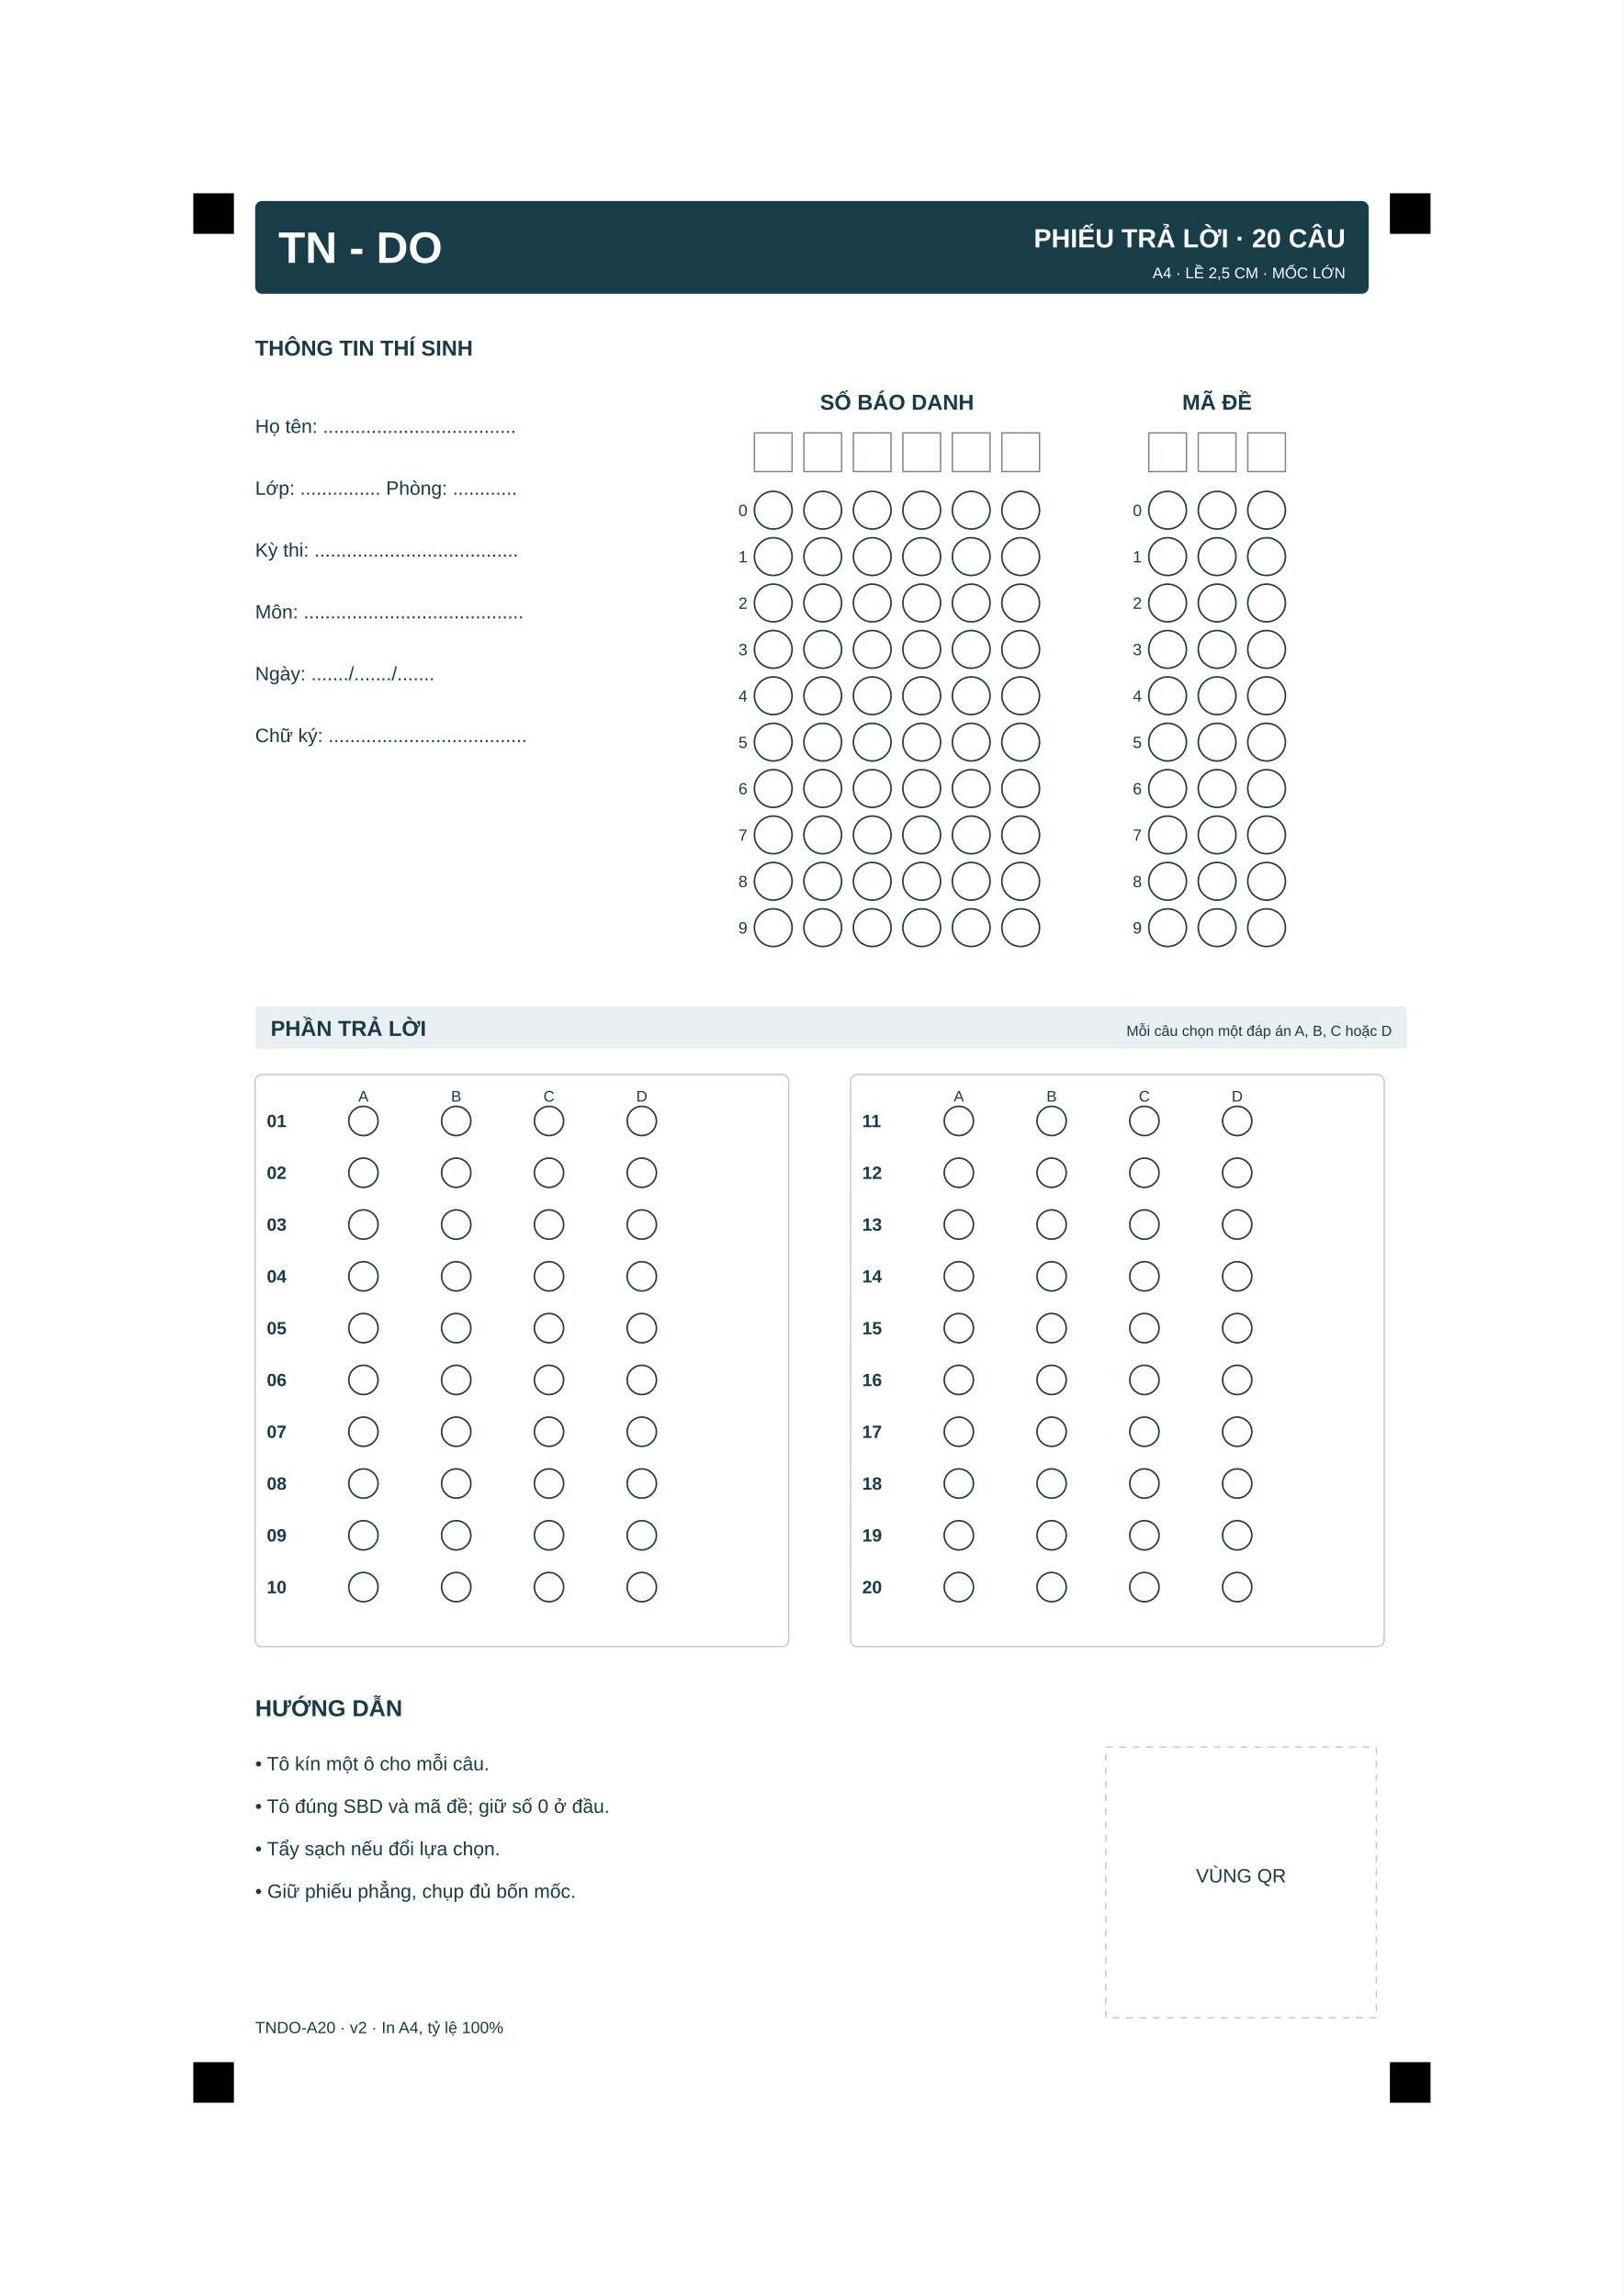
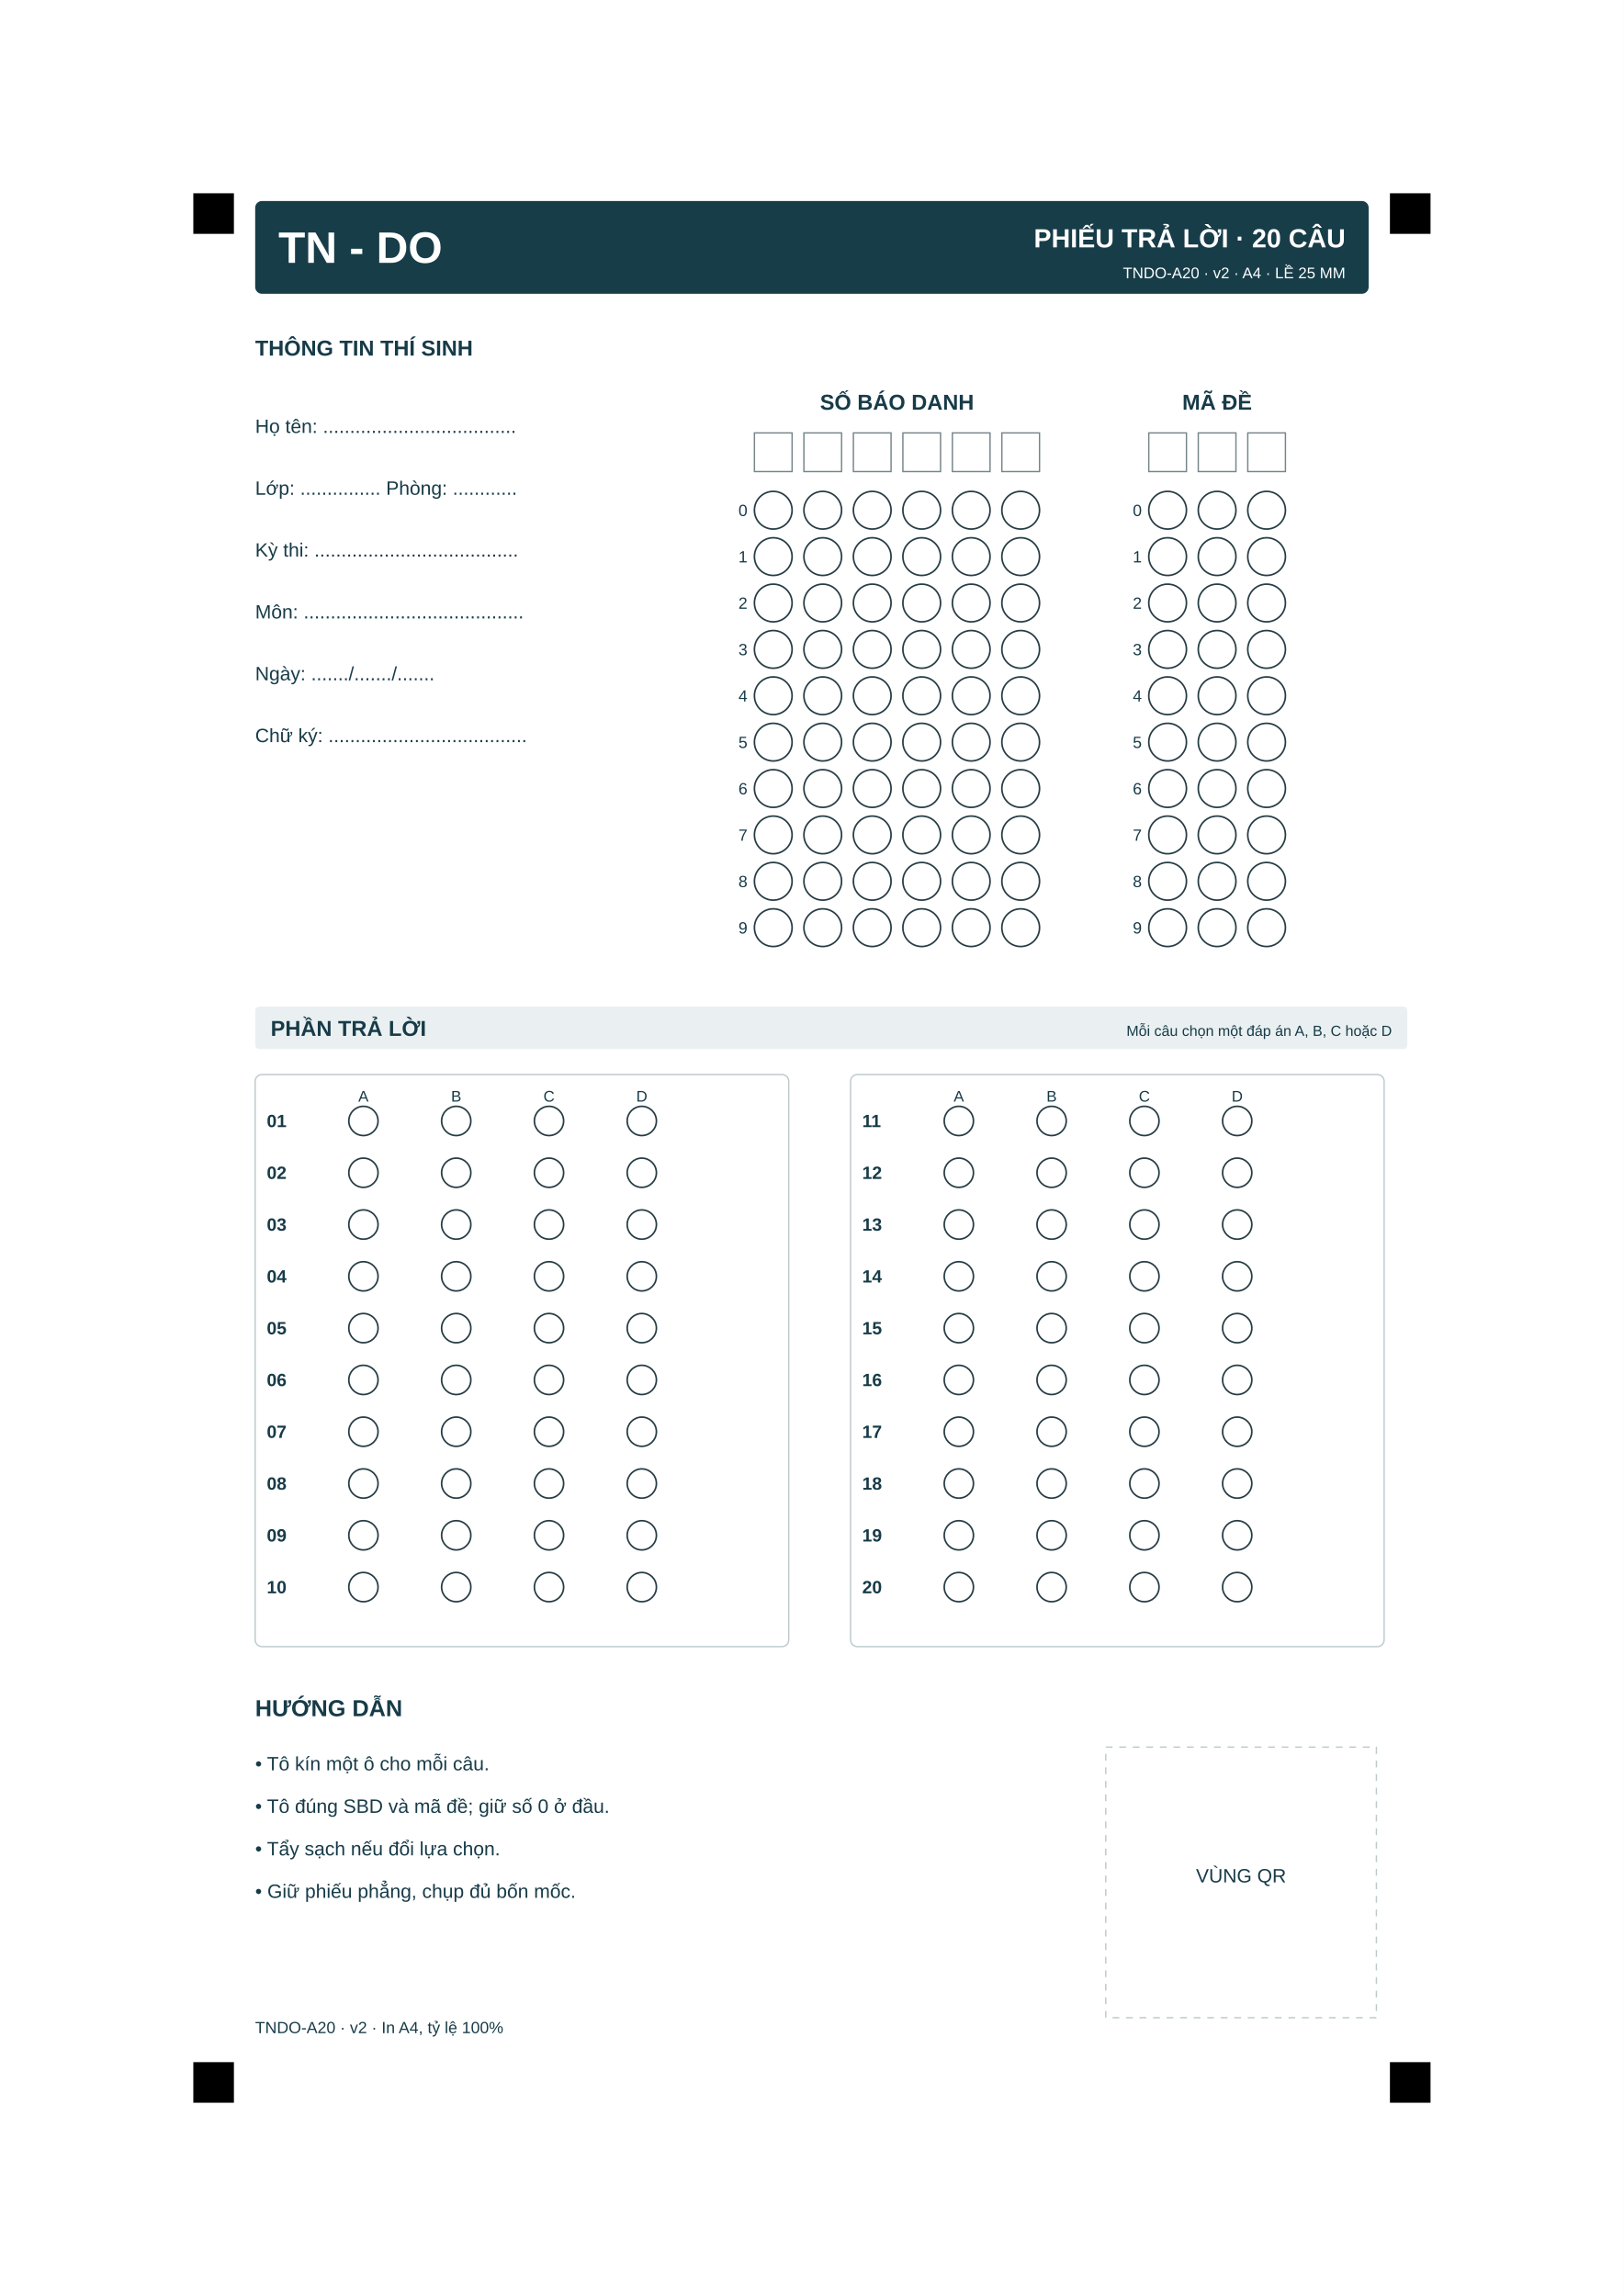
<svg xmlns="http://www.w3.org/2000/svg" width="1200" height="1697" viewBox="0 0 1200 1697" role="img" aria-label="TN - DO · A4 20 câu">
  <rect x="0" y="0" width="1200" height="1697" fill="white" />
  <rect x="188.571" y="148.559" width="822.857" height="68.566" rx="5" fill="#173d49" />
  <text x="205.714" y="194.269" font-family="Arial,sans-serif" font-size="32.571" fill="#173b48" font-weight="700" style="fill:white">TN - DO</text>
  <text x="994.286" y="182.842" font-family="Arial,sans-serif" font-size="19.429" fill="#173b48" font-weight="700" text-anchor="end" style="fill:white">PHIẾU TRẢ LỜI · 20 CÂU</text>
-   <text x="994.286" y="205.697" font-family="Arial,sans-serif" font-size="11.429" fill="#173b48" text-anchor="end" style="fill:white">A4 · LỀ 2,5 CM · MỐC LỚN</text>
+   <text x="994.286" y="205.697" font-family="Arial,sans-serif" font-size="11.429" fill="#173b48" text-anchor="end" style="fill:white">TNDO-A20 · v2 · A4 · LỀ 25 MM</text>
  <text x="188.571" y="262.835" font-family="Arial,sans-serif" font-size="16" fill="#173b48" font-weight="700">THÔNG TIN THÍ SINH</text>
  <text x="188.571" y="319.973" font-family="Arial,sans-serif" font-size="14.286" fill="#173b48">Họ tên: ....................................</text>
  <text x="188.571" y="365.684" font-family="Arial,sans-serif" font-size="14.286" fill="#173b48">Lớp: ............... Phòng: ............</text>
  <text x="188.571" y="411.394" font-family="Arial,sans-serif" font-size="14.286" fill="#173b48">Kỳ thi: ......................................</text>
  <text x="188.571" y="457.104" font-family="Arial,sans-serif" font-size="14.286" fill="#173b48">Môn: .........................................</text>
  <text x="188.571" y="502.815" font-family="Arial,sans-serif" font-size="14.286" fill="#173b48">Ngày: ......./......./.......</text>
  <text x="188.571" y="548.525" font-family="Arial,sans-serif" font-size="14.286" fill="#173b48">Chữ ký: .....................................</text>
  <text x="662.857" y="302.832" font-family="Arial,sans-serif" font-size="16" fill="#173b48" font-weight="700" text-anchor="middle">SỐ BÁO DANH</text>
  <rect x="557.509" y="319.973" width="27.84" height="28.569" fill="white" stroke="#76858a" stroke-width="1" />
  <circle cx="571.429" cy="377.111" r="13.92" fill="white" stroke="#273d45" stroke-width="1.2" />
  <circle cx="571.429" cy="411.394" r="13.92" fill="white" stroke="#273d45" stroke-width="1.2" />
  <circle cx="571.429" cy="445.677" r="13.92" fill="white" stroke="#273d45" stroke-width="1.2" />
  <circle cx="571.429" cy="479.96" r="13.92" fill="white" stroke="#273d45" stroke-width="1.2" />
  <circle cx="571.429" cy="514.242" r="13.92" fill="white" stroke="#273d45" stroke-width="1.2" />
  <circle cx="571.429" cy="548.525" r="13.92" fill="white" stroke="#273d45" stroke-width="1.2" />
  <circle cx="571.429" cy="582.808" r="13.92" fill="white" stroke="#273d45" stroke-width="1.2" />
  <circle cx="571.429" cy="617.091" r="13.92" fill="white" stroke="#273d45" stroke-width="1.2" />
  <circle cx="571.429" cy="651.374" r="13.92" fill="white" stroke="#273d45" stroke-width="1.2" />
  <circle cx="571.429" cy="685.657" r="13.92" fill="white" stroke="#273d45" stroke-width="1.2" />
  <rect x="594.08" y="319.973" width="27.84" height="28.569" fill="white" stroke="#76858a" stroke-width="1" />
  <circle cx="608" cy="377.111" r="13.92" fill="white" stroke="#273d45" stroke-width="1.2" />
  <circle cx="608" cy="411.394" r="13.92" fill="white" stroke="#273d45" stroke-width="1.2" />
  <circle cx="608" cy="445.677" r="13.92" fill="white" stroke="#273d45" stroke-width="1.2" />
  <circle cx="608" cy="479.96" r="13.92" fill="white" stroke="#273d45" stroke-width="1.2" />
  <circle cx="608" cy="514.242" r="13.92" fill="white" stroke="#273d45" stroke-width="1.2" />
  <circle cx="608" cy="548.525" r="13.92" fill="white" stroke="#273d45" stroke-width="1.2" />
  <circle cx="608" cy="582.808" r="13.92" fill="white" stroke="#273d45" stroke-width="1.2" />
  <circle cx="608" cy="617.091" r="13.92" fill="white" stroke="#273d45" stroke-width="1.2" />
  <circle cx="608" cy="651.374" r="13.92" fill="white" stroke="#273d45" stroke-width="1.2" />
  <circle cx="608" cy="685.657" r="13.92" fill="white" stroke="#273d45" stroke-width="1.2" />
  <rect x="630.651" y="319.973" width="27.84" height="28.569" fill="white" stroke="#76858a" stroke-width="1" />
  <circle cx="644.571" cy="377.111" r="13.92" fill="white" stroke="#273d45" stroke-width="1.2" />
  <circle cx="644.571" cy="411.394" r="13.92" fill="white" stroke="#273d45" stroke-width="1.2" />
  <circle cx="644.571" cy="445.677" r="13.92" fill="white" stroke="#273d45" stroke-width="1.2" />
  <circle cx="644.571" cy="479.96" r="13.92" fill="white" stroke="#273d45" stroke-width="1.2" />
  <circle cx="644.571" cy="514.242" r="13.92" fill="white" stroke="#273d45" stroke-width="1.2" />
  <circle cx="644.571" cy="548.525" r="13.92" fill="white" stroke="#273d45" stroke-width="1.2" />
  <circle cx="644.571" cy="582.808" r="13.92" fill="white" stroke="#273d45" stroke-width="1.2" />
  <circle cx="644.571" cy="617.091" r="13.92" fill="white" stroke="#273d45" stroke-width="1.2" />
  <circle cx="644.571" cy="651.374" r="13.92" fill="white" stroke="#273d45" stroke-width="1.2" />
  <circle cx="644.571" cy="685.657" r="13.92" fill="white" stroke="#273d45" stroke-width="1.2" />
  <rect x="667.223" y="319.973" width="27.84" height="28.569" fill="white" stroke="#76858a" stroke-width="1" />
  <circle cx="681.143" cy="377.111" r="13.92" fill="white" stroke="#273d45" stroke-width="1.2" />
  <circle cx="681.143" cy="411.394" r="13.92" fill="white" stroke="#273d45" stroke-width="1.2" />
  <circle cx="681.143" cy="445.677" r="13.92" fill="white" stroke="#273d45" stroke-width="1.2" />
  <circle cx="681.143" cy="479.96" r="13.92" fill="white" stroke="#273d45" stroke-width="1.2" />
  <circle cx="681.143" cy="514.242" r="13.92" fill="white" stroke="#273d45" stroke-width="1.2" />
  <circle cx="681.143" cy="548.525" r="13.92" fill="white" stroke="#273d45" stroke-width="1.2" />
  <circle cx="681.143" cy="582.808" r="13.92" fill="white" stroke="#273d45" stroke-width="1.2" />
  <circle cx="681.143" cy="617.091" r="13.92" fill="white" stroke="#273d45" stroke-width="1.2" />
  <circle cx="681.143" cy="651.374" r="13.92" fill="white" stroke="#273d45" stroke-width="1.2" />
  <circle cx="681.143" cy="685.657" r="13.92" fill="white" stroke="#273d45" stroke-width="1.2" />
  <rect x="703.794" y="319.973" width="27.84" height="28.569" fill="white" stroke="#76858a" stroke-width="1" />
  <circle cx="717.714" cy="377.111" r="13.92" fill="white" stroke="#273d45" stroke-width="1.2" />
  <circle cx="717.714" cy="411.394" r="13.92" fill="white" stroke="#273d45" stroke-width="1.2" />
  <circle cx="717.714" cy="445.677" r="13.92" fill="white" stroke="#273d45" stroke-width="1.2" />
  <circle cx="717.714" cy="479.96" r="13.92" fill="white" stroke="#273d45" stroke-width="1.2" />
  <circle cx="717.714" cy="514.242" r="13.92" fill="white" stroke="#273d45" stroke-width="1.2" />
  <circle cx="717.714" cy="548.525" r="13.92" fill="white" stroke="#273d45" stroke-width="1.2" />
  <circle cx="717.714" cy="582.808" r="13.92" fill="white" stroke="#273d45" stroke-width="1.2" />
  <circle cx="717.714" cy="617.091" r="13.92" fill="white" stroke="#273d45" stroke-width="1.2" />
  <circle cx="717.714" cy="651.374" r="13.92" fill="white" stroke="#273d45" stroke-width="1.2" />
  <circle cx="717.714" cy="685.657" r="13.92" fill="white" stroke="#273d45" stroke-width="1.2" />
  <rect x="740.366" y="319.973" width="27.84" height="28.569" fill="white" stroke="#76858a" stroke-width="1" />
  <circle cx="754.286" cy="377.111" r="13.92" fill="white" stroke="#273d45" stroke-width="1.2" />
  <circle cx="754.286" cy="411.394" r="13.92" fill="white" stroke="#273d45" stroke-width="1.2" />
  <circle cx="754.286" cy="445.677" r="13.92" fill="white" stroke="#273d45" stroke-width="1.2" />
  <circle cx="754.286" cy="479.96" r="13.92" fill="white" stroke="#273d45" stroke-width="1.2" />
  <circle cx="754.286" cy="514.242" r="13.92" fill="white" stroke="#273d45" stroke-width="1.2" />
  <circle cx="754.286" cy="548.525" r="13.92" fill="white" stroke="#273d45" stroke-width="1.2" />
  <circle cx="754.286" cy="582.808" r="13.92" fill="white" stroke="#273d45" stroke-width="1.2" />
  <circle cx="754.286" cy="617.091" r="13.92" fill="white" stroke="#273d45" stroke-width="1.2" />
  <circle cx="754.286" cy="651.374" r="13.92" fill="white" stroke="#273d45" stroke-width="1.2" />
  <circle cx="754.286" cy="685.657" r="13.92" fill="white" stroke="#273d45" stroke-width="1.2" />
  <text x="552.366" y="381.396" font-family="Arial,sans-serif" font-size="12" fill="#173b48" text-anchor="end">0</text>
  <text x="552.366" y="415.679" font-family="Arial,sans-serif" font-size="12" fill="#173b48" text-anchor="end">1</text>
  <text x="552.366" y="449.962" font-family="Arial,sans-serif" font-size="12" fill="#173b48" text-anchor="end">2</text>
  <text x="552.366" y="484.245" font-family="Arial,sans-serif" font-size="12" fill="#173b48" text-anchor="end">3</text>
  <text x="552.366" y="518.528" font-family="Arial,sans-serif" font-size="12" fill="#173b48" text-anchor="end">4</text>
  <text x="552.366" y="552.811" font-family="Arial,sans-serif" font-size="12" fill="#173b48" text-anchor="end">5</text>
  <text x="552.366" y="587.093" font-family="Arial,sans-serif" font-size="12" fill="#173b48" text-anchor="end">6</text>
  <text x="552.366" y="621.376" font-family="Arial,sans-serif" font-size="12" fill="#173b48" text-anchor="end">7</text>
  <text x="552.366" y="655.659" font-family="Arial,sans-serif" font-size="12" fill="#173b48" text-anchor="end">8</text>
  <text x="552.366" y="689.942" font-family="Arial,sans-serif" font-size="12" fill="#173b48" text-anchor="end">9</text>
  <text x="899.429" y="302.832" font-family="Arial,sans-serif" font-size="16" fill="#173b48" font-weight="700" text-anchor="middle">MÃ ĐỀ</text>
  <rect x="848.937" y="319.973" width="27.84" height="28.569" fill="white" stroke="#76858a" stroke-width="1" />
  <circle cx="862.857" cy="377.111" r="13.92" fill="white" stroke="#273d45" stroke-width="1.2" />
  <circle cx="862.857" cy="411.394" r="13.92" fill="white" stroke="#273d45" stroke-width="1.2" />
  <circle cx="862.857" cy="445.677" r="13.92" fill="white" stroke="#273d45" stroke-width="1.2" />
  <circle cx="862.857" cy="479.96" r="13.92" fill="white" stroke="#273d45" stroke-width="1.2" />
  <circle cx="862.857" cy="514.242" r="13.92" fill="white" stroke="#273d45" stroke-width="1.2" />
  <circle cx="862.857" cy="548.525" r="13.92" fill="white" stroke="#273d45" stroke-width="1.2" />
  <circle cx="862.857" cy="582.808" r="13.92" fill="white" stroke="#273d45" stroke-width="1.2" />
  <circle cx="862.857" cy="617.091" r="13.92" fill="white" stroke="#273d45" stroke-width="1.2" />
  <circle cx="862.857" cy="651.374" r="13.92" fill="white" stroke="#273d45" stroke-width="1.2" />
  <circle cx="862.857" cy="685.657" r="13.92" fill="white" stroke="#273d45" stroke-width="1.2" />
  <rect x="885.509" y="319.973" width="27.84" height="28.569" fill="white" stroke="#76858a" stroke-width="1" />
  <circle cx="899.429" cy="377.111" r="13.92" fill="white" stroke="#273d45" stroke-width="1.2" />
  <circle cx="899.429" cy="411.394" r="13.92" fill="white" stroke="#273d45" stroke-width="1.2" />
  <circle cx="899.429" cy="445.677" r="13.92" fill="white" stroke="#273d45" stroke-width="1.2" />
  <circle cx="899.429" cy="479.96" r="13.92" fill="white" stroke="#273d45" stroke-width="1.2" />
  <circle cx="899.429" cy="514.242" r="13.92" fill="white" stroke="#273d45" stroke-width="1.2" />
  <circle cx="899.429" cy="548.525" r="13.92" fill="white" stroke="#273d45" stroke-width="1.2" />
  <circle cx="899.429" cy="582.808" r="13.92" fill="white" stroke="#273d45" stroke-width="1.2" />
  <circle cx="899.429" cy="617.091" r="13.92" fill="white" stroke="#273d45" stroke-width="1.2" />
  <circle cx="899.429" cy="651.374" r="13.92" fill="white" stroke="#273d45" stroke-width="1.2" />
  <circle cx="899.429" cy="685.657" r="13.92" fill="white" stroke="#273d45" stroke-width="1.2" />
  <rect x="922.08" y="319.973" width="27.84" height="28.569" fill="white" stroke="#76858a" stroke-width="1" />
  <circle cx="936" cy="377.111" r="13.92" fill="white" stroke="#273d45" stroke-width="1.2" />
  <circle cx="936" cy="411.394" r="13.92" fill="white" stroke="#273d45" stroke-width="1.2" />
  <circle cx="936" cy="445.677" r="13.92" fill="white" stroke="#273d45" stroke-width="1.2" />
  <circle cx="936" cy="479.96" r="13.92" fill="white" stroke="#273d45" stroke-width="1.2" />
  <circle cx="936" cy="514.242" r="13.92" fill="white" stroke="#273d45" stroke-width="1.2" />
  <circle cx="936" cy="548.525" r="13.92" fill="white" stroke="#273d45" stroke-width="1.2" />
  <circle cx="936" cy="582.808" r="13.92" fill="white" stroke="#273d45" stroke-width="1.2" />
  <circle cx="936" cy="617.091" r="13.92" fill="white" stroke="#273d45" stroke-width="1.2" />
  <circle cx="936" cy="651.374" r="13.92" fill="white" stroke="#273d45" stroke-width="1.2" />
  <circle cx="936" cy="685.657" r="13.92" fill="white" stroke="#273d45" stroke-width="1.2" />
  <text x="843.794" y="381.396" font-family="Arial,sans-serif" font-size="12" fill="#173b48" text-anchor="end">0</text>
  <text x="843.794" y="415.679" font-family="Arial,sans-serif" font-size="12" fill="#173b48" text-anchor="end">1</text>
  <text x="843.794" y="449.962" font-family="Arial,sans-serif" font-size="12" fill="#173b48" text-anchor="end">2</text>
  <text x="843.794" y="484.245" font-family="Arial,sans-serif" font-size="12" fill="#173b48" text-anchor="end">3</text>
  <text x="843.794" y="518.528" font-family="Arial,sans-serif" font-size="12" fill="#173b48" text-anchor="end">4</text>
  <text x="843.794" y="552.811" font-family="Arial,sans-serif" font-size="12" fill="#173b48" text-anchor="end">5</text>
  <text x="843.794" y="587.093" font-family="Arial,sans-serif" font-size="12" fill="#173b48" text-anchor="end">6</text>
  <text x="843.794" y="621.376" font-family="Arial,sans-serif" font-size="12" fill="#173b48" text-anchor="end">7</text>
  <text x="843.794" y="655.659" font-family="Arial,sans-serif" font-size="12" fill="#173b48" text-anchor="end">8</text>
  <text x="843.794" y="689.942" font-family="Arial,sans-serif" font-size="12" fill="#173b48" text-anchor="end">9</text>
  <rect x="188.571" y="743.937" width="851.429" height="31.426" rx="3" fill="#eaf0f1" />
  <text x="200" y="765.65" font-family="Arial,sans-serif" font-size="16" fill="#173b48" font-weight="700">PHẦN TRẢ LỜI</text>
  <text x="1028.571" y="765.65" font-family="Arial,sans-serif" font-size="10.857" fill="#173b48" text-anchor="end">Mỗi câu chọn một đáp án A, B, C hoặc D</text>
  <rect x="188.571" y="794.219" width="394.286" height="422.822" rx="5" fill="white" stroke="#bdcacc" stroke-width="1" />
  <text x="268.571" y="814.217" font-family="Arial,sans-serif" font-size="11.429" fill="#173b48" text-anchor="middle">A</text>
  <text x="337.143" y="814.217" font-family="Arial,sans-serif" font-size="11.429" fill="#173b48" text-anchor="middle">B</text>
  <text x="405.714" y="814.217" font-family="Arial,sans-serif" font-size="11.429" fill="#173b48" text-anchor="middle">C</text>
  <text x="474.286" y="814.217" font-family="Arial,sans-serif" font-size="11.429" fill="#173b48" text-anchor="middle">D</text>
  <text x="197.143" y="833.073" font-family="Arial,sans-serif" font-size="13.143" fill="#173b48" font-weight="700">01</text>
  <circle cx="268.571" cy="828.502" r="10.8" fill="white" stroke="#273d45" stroke-width="1.2" />
  <circle cx="337.143" cy="828.502" r="10.8" fill="white" stroke="#273d45" stroke-width="1.2" />
  <circle cx="405.714" cy="828.502" r="10.8" fill="white" stroke="#273d45" stroke-width="1.2" />
  <circle cx="474.286" cy="828.502" r="10.8" fill="white" stroke="#273d45" stroke-width="1.2" />
  <text x="197.143" y="871.355" font-family="Arial,sans-serif" font-size="13.143" fill="#173b48" font-weight="700">02</text>
  <circle cx="268.571" cy="866.784" r="10.8" fill="white" stroke="#273d45" stroke-width="1.2" />
  <circle cx="337.143" cy="866.784" r="10.8" fill="white" stroke="#273d45" stroke-width="1.2" />
  <circle cx="405.714" cy="866.784" r="10.8" fill="white" stroke="#273d45" stroke-width="1.2" />
  <circle cx="474.286" cy="866.784" r="10.8" fill="white" stroke="#273d45" stroke-width="1.2" />
  <text x="197.143" y="909.638" font-family="Arial,sans-serif" font-size="13.143" fill="#173b48" font-weight="700">03</text>
  <circle cx="268.571" cy="905.067" r="10.8" fill="white" stroke="#273d45" stroke-width="1.2" />
  <circle cx="337.143" cy="905.067" r="10.8" fill="white" stroke="#273d45" stroke-width="1.2" />
  <circle cx="405.714" cy="905.067" r="10.8" fill="white" stroke="#273d45" stroke-width="1.2" />
  <circle cx="474.286" cy="905.067" r="10.8" fill="white" stroke="#273d45" stroke-width="1.2" />
  <text x="197.143" y="947.92" font-family="Arial,sans-serif" font-size="13.143" fill="#173b48" font-weight="700">04</text>
  <circle cx="268.571" cy="943.349" r="10.8" fill="white" stroke="#273d45" stroke-width="1.2" />
  <circle cx="337.143" cy="943.349" r="10.8" fill="white" stroke="#273d45" stroke-width="1.2" />
  <circle cx="405.714" cy="943.349" r="10.8" fill="white" stroke="#273d45" stroke-width="1.2" />
  <circle cx="474.286" cy="943.349" r="10.8" fill="white" stroke="#273d45" stroke-width="1.2" />
  <text x="197.143" y="986.203" font-family="Arial,sans-serif" font-size="13.143" fill="#173b48" font-weight="700">05</text>
  <circle cx="268.571" cy="981.632" r="10.8" fill="white" stroke="#273d45" stroke-width="1.2" />
  <circle cx="337.143" cy="981.632" r="10.8" fill="white" stroke="#273d45" stroke-width="1.2" />
  <circle cx="405.714" cy="981.632" r="10.8" fill="white" stroke="#273d45" stroke-width="1.2" />
  <circle cx="474.286" cy="981.632" r="10.8" fill="white" stroke="#273d45" stroke-width="1.2" />
  <text x="197.143" y="1024.485" font-family="Arial,sans-serif" font-size="13.143" fill="#173b48" font-weight="700">06</text>
  <circle cx="268.571" cy="1019.914" r="10.8" fill="white" stroke="#273d45" stroke-width="1.2" />
  <circle cx="337.143" cy="1019.914" r="10.8" fill="white" stroke="#273d45" stroke-width="1.2" />
  <circle cx="405.714" cy="1019.914" r="10.8" fill="white" stroke="#273d45" stroke-width="1.2" />
  <circle cx="474.286" cy="1019.914" r="10.8" fill="white" stroke="#273d45" stroke-width="1.2" />
  <text x="197.143" y="1062.768" font-family="Arial,sans-serif" font-size="13.143" fill="#173b48" font-weight="700">07</text>
  <circle cx="268.571" cy="1058.197" r="10.8" fill="white" stroke="#273d45" stroke-width="1.2" />
  <circle cx="337.143" cy="1058.197" r="10.8" fill="white" stroke="#273d45" stroke-width="1.2" />
  <circle cx="405.714" cy="1058.197" r="10.8" fill="white" stroke="#273d45" stroke-width="1.2" />
  <circle cx="474.286" cy="1058.197" r="10.8" fill="white" stroke="#273d45" stroke-width="1.2" />
  <text x="197.143" y="1101.05" font-family="Arial,sans-serif" font-size="13.143" fill="#173b48" font-weight="700">08</text>
  <circle cx="268.571" cy="1096.479" r="10.8" fill="white" stroke="#273d45" stroke-width="1.2" />
  <circle cx="337.143" cy="1096.479" r="10.8" fill="white" stroke="#273d45" stroke-width="1.2" />
  <circle cx="405.714" cy="1096.479" r="10.8" fill="white" stroke="#273d45" stroke-width="1.2" />
  <circle cx="474.286" cy="1096.479" r="10.8" fill="white" stroke="#273d45" stroke-width="1.2" />
  <text x="197.143" y="1139.333" font-family="Arial,sans-serif" font-size="13.143" fill="#173b48" font-weight="700">09</text>
  <circle cx="268.571" cy="1134.762" r="10.8" fill="white" stroke="#273d45" stroke-width="1.2" />
  <circle cx="337.143" cy="1134.762" r="10.8" fill="white" stroke="#273d45" stroke-width="1.2" />
  <circle cx="405.714" cy="1134.762" r="10.8" fill="white" stroke="#273d45" stroke-width="1.2" />
  <circle cx="474.286" cy="1134.762" r="10.8" fill="white" stroke="#273d45" stroke-width="1.2" />
  <text x="197.143" y="1177.615" font-family="Arial,sans-serif" font-size="13.143" fill="#173b48" font-weight="700">10</text>
  <circle cx="268.571" cy="1173.044" r="10.8" fill="white" stroke="#273d45" stroke-width="1.2" />
  <circle cx="337.143" cy="1173.044" r="10.8" fill="white" stroke="#273d45" stroke-width="1.2" />
  <circle cx="405.714" cy="1173.044" r="10.8" fill="white" stroke="#273d45" stroke-width="1.2" />
  <circle cx="474.286" cy="1173.044" r="10.8" fill="white" stroke="#273d45" stroke-width="1.2" />
  <rect x="628.571" y="794.219" width="394.286" height="422.822" rx="5" fill="white" stroke="#bdcacc" stroke-width="1" />
  <text x="708.571" y="814.217" font-family="Arial,sans-serif" font-size="11.429" fill="#173b48" text-anchor="middle">A</text>
  <text x="777.143" y="814.217" font-family="Arial,sans-serif" font-size="11.429" fill="#173b48" text-anchor="middle">B</text>
  <text x="845.714" y="814.217" font-family="Arial,sans-serif" font-size="11.429" fill="#173b48" text-anchor="middle">C</text>
  <text x="914.286" y="814.217" font-family="Arial,sans-serif" font-size="11.429" fill="#173b48" text-anchor="middle">D</text>
  <text x="637.143" y="833.073" font-family="Arial,sans-serif" font-size="13.143" fill="#173b48" font-weight="700">11</text>
  <circle cx="708.571" cy="828.502" r="10.8" fill="white" stroke="#273d45" stroke-width="1.2" />
  <circle cx="777.143" cy="828.502" r="10.8" fill="white" stroke="#273d45" stroke-width="1.2" />
  <circle cx="845.714" cy="828.502" r="10.8" fill="white" stroke="#273d45" stroke-width="1.2" />
  <circle cx="914.286" cy="828.502" r="10.8" fill="white" stroke="#273d45" stroke-width="1.2" />
  <text x="637.143" y="871.355" font-family="Arial,sans-serif" font-size="13.143" fill="#173b48" font-weight="700">12</text>
  <circle cx="708.571" cy="866.784" r="10.8" fill="white" stroke="#273d45" stroke-width="1.2" />
  <circle cx="777.143" cy="866.784" r="10.8" fill="white" stroke="#273d45" stroke-width="1.2" />
  <circle cx="845.714" cy="866.784" r="10.8" fill="white" stroke="#273d45" stroke-width="1.2" />
  <circle cx="914.286" cy="866.784" r="10.8" fill="white" stroke="#273d45" stroke-width="1.2" />
  <text x="637.143" y="909.638" font-family="Arial,sans-serif" font-size="13.143" fill="#173b48" font-weight="700">13</text>
  <circle cx="708.571" cy="905.067" r="10.8" fill="white" stroke="#273d45" stroke-width="1.2" />
  <circle cx="777.143" cy="905.067" r="10.8" fill="white" stroke="#273d45" stroke-width="1.2" />
  <circle cx="845.714" cy="905.067" r="10.8" fill="white" stroke="#273d45" stroke-width="1.2" />
  <circle cx="914.286" cy="905.067" r="10.8" fill="white" stroke="#273d45" stroke-width="1.2" />
  <text x="637.143" y="947.92" font-family="Arial,sans-serif" font-size="13.143" fill="#173b48" font-weight="700">14</text>
  <circle cx="708.571" cy="943.349" r="10.8" fill="white" stroke="#273d45" stroke-width="1.2" />
  <circle cx="777.143" cy="943.349" r="10.8" fill="white" stroke="#273d45" stroke-width="1.2" />
  <circle cx="845.714" cy="943.349" r="10.8" fill="white" stroke="#273d45" stroke-width="1.2" />
  <circle cx="914.286" cy="943.349" r="10.8" fill="white" stroke="#273d45" stroke-width="1.2" />
  <text x="637.143" y="986.203" font-family="Arial,sans-serif" font-size="13.143" fill="#173b48" font-weight="700">15</text>
  <circle cx="708.571" cy="981.632" r="10.8" fill="white" stroke="#273d45" stroke-width="1.2" />
  <circle cx="777.143" cy="981.632" r="10.8" fill="white" stroke="#273d45" stroke-width="1.2" />
  <circle cx="845.714" cy="981.632" r="10.8" fill="white" stroke="#273d45" stroke-width="1.2" />
  <circle cx="914.286" cy="981.632" r="10.8" fill="white" stroke="#273d45" stroke-width="1.2" />
  <text x="637.143" y="1024.485" font-family="Arial,sans-serif" font-size="13.143" fill="#173b48" font-weight="700">16</text>
  <circle cx="708.571" cy="1019.914" r="10.8" fill="white" stroke="#273d45" stroke-width="1.2" />
  <circle cx="777.143" cy="1019.914" r="10.8" fill="white" stroke="#273d45" stroke-width="1.2" />
  <circle cx="845.714" cy="1019.914" r="10.8" fill="white" stroke="#273d45" stroke-width="1.2" />
  <circle cx="914.286" cy="1019.914" r="10.8" fill="white" stroke="#273d45" stroke-width="1.2" />
  <text x="637.143" y="1062.768" font-family="Arial,sans-serif" font-size="13.143" fill="#173b48" font-weight="700">17</text>
  <circle cx="708.571" cy="1058.197" r="10.8" fill="white" stroke="#273d45" stroke-width="1.2" />
  <circle cx="777.143" cy="1058.197" r="10.8" fill="white" stroke="#273d45" stroke-width="1.2" />
  <circle cx="845.714" cy="1058.197" r="10.8" fill="white" stroke="#273d45" stroke-width="1.2" />
  <circle cx="914.286" cy="1058.197" r="10.8" fill="white" stroke="#273d45" stroke-width="1.2" />
  <text x="637.143" y="1101.05" font-family="Arial,sans-serif" font-size="13.143" fill="#173b48" font-weight="700">18</text>
  <circle cx="708.571" cy="1096.479" r="10.8" fill="white" stroke="#273d45" stroke-width="1.2" />
  <circle cx="777.143" cy="1096.479" r="10.8" fill="white" stroke="#273d45" stroke-width="1.2" />
  <circle cx="845.714" cy="1096.479" r="10.8" fill="white" stroke="#273d45" stroke-width="1.2" />
  <circle cx="914.286" cy="1096.479" r="10.8" fill="white" stroke="#273d45" stroke-width="1.2" />
  <text x="637.143" y="1139.333" font-family="Arial,sans-serif" font-size="13.143" fill="#173b48" font-weight="700">19</text>
  <circle cx="708.571" cy="1134.762" r="10.8" fill="white" stroke="#273d45" stroke-width="1.2" />
  <circle cx="777.143" cy="1134.762" r="10.8" fill="white" stroke="#273d45" stroke-width="1.2" />
  <circle cx="845.714" cy="1134.762" r="10.8" fill="white" stroke="#273d45" stroke-width="1.2" />
  <circle cx="914.286" cy="1134.762" r="10.8" fill="white" stroke="#273d45" stroke-width="1.2" />
  <text x="637.143" y="1177.615" font-family="Arial,sans-serif" font-size="13.143" fill="#173b48" font-weight="700">20</text>
  <circle cx="708.571" cy="1173.044" r="10.8" fill="white" stroke="#273d45" stroke-width="1.2" />
  <circle cx="777.143" cy="1173.044" r="10.8" fill="white" stroke="#273d45" stroke-width="1.2" />
  <circle cx="845.714" cy="1173.044" r="10.8" fill="white" stroke="#273d45" stroke-width="1.2" />
  <circle cx="914.286" cy="1173.044" r="10.8" fill="white" stroke="#273d45" stroke-width="1.2" />
  <text x="188.571" y="1268.465" font-family="Arial,sans-serif" font-size="17.143" fill="#173b48" font-weight="700">HƯỚNG DẪN</text>
  <text x="188.571" y="1308.461" font-family="Arial,sans-serif" font-size="14.286" fill="#173b48">• Tô kín một ô cho mỗi câu.</text>
  <text x="188.571" y="1339.887" font-family="Arial,sans-serif" font-size="14.286" fill="#173b48">• Tô đúng SBD và mã đề; giữ số 0 ở đầu.</text>
  <text x="188.571" y="1371.313" font-family="Arial,sans-serif" font-size="14.286" fill="#173b48">• Tẩy sạch nếu đổi lựa chọn.</text>
  <text x="188.571" y="1402.739" font-family="Arial,sans-serif" font-size="14.286" fill="#173b48">• Giữ phiếu phẳng, chụp đủ bốn mốc.</text>
  <rect x="817.143" y="1291.32" width="200" height="199.983" fill="white" stroke="#bdcacc" stroke-dasharray="5 5" />
  <text x="917.143" y="1391.311" font-family="Arial,sans-serif" font-size="14.286" fill="#173b48" text-anchor="middle">VÙNG QR</text>
  <text x="188.571" y="1502.731" font-family="Arial,sans-serif" font-size="12" fill="#173b48">TNDO-A20 · v2 · In A4, tỷ lệ 100%</text>
  <rect x="142.857" y="142.845" width="30" height="29.997" fill="#000" data-anchor="true" />
  <rect x="1027.143" y="142.845" width="30" height="29.997" fill="#000" data-anchor="true" />
  <rect x="1027.143" y="1524.157" width="30" height="29.997" fill="#000" data-anchor="true" />
  <rect x="142.857" y="1524.157" width="30" height="29.997" fill="#000" data-anchor="true" />
</svg>
